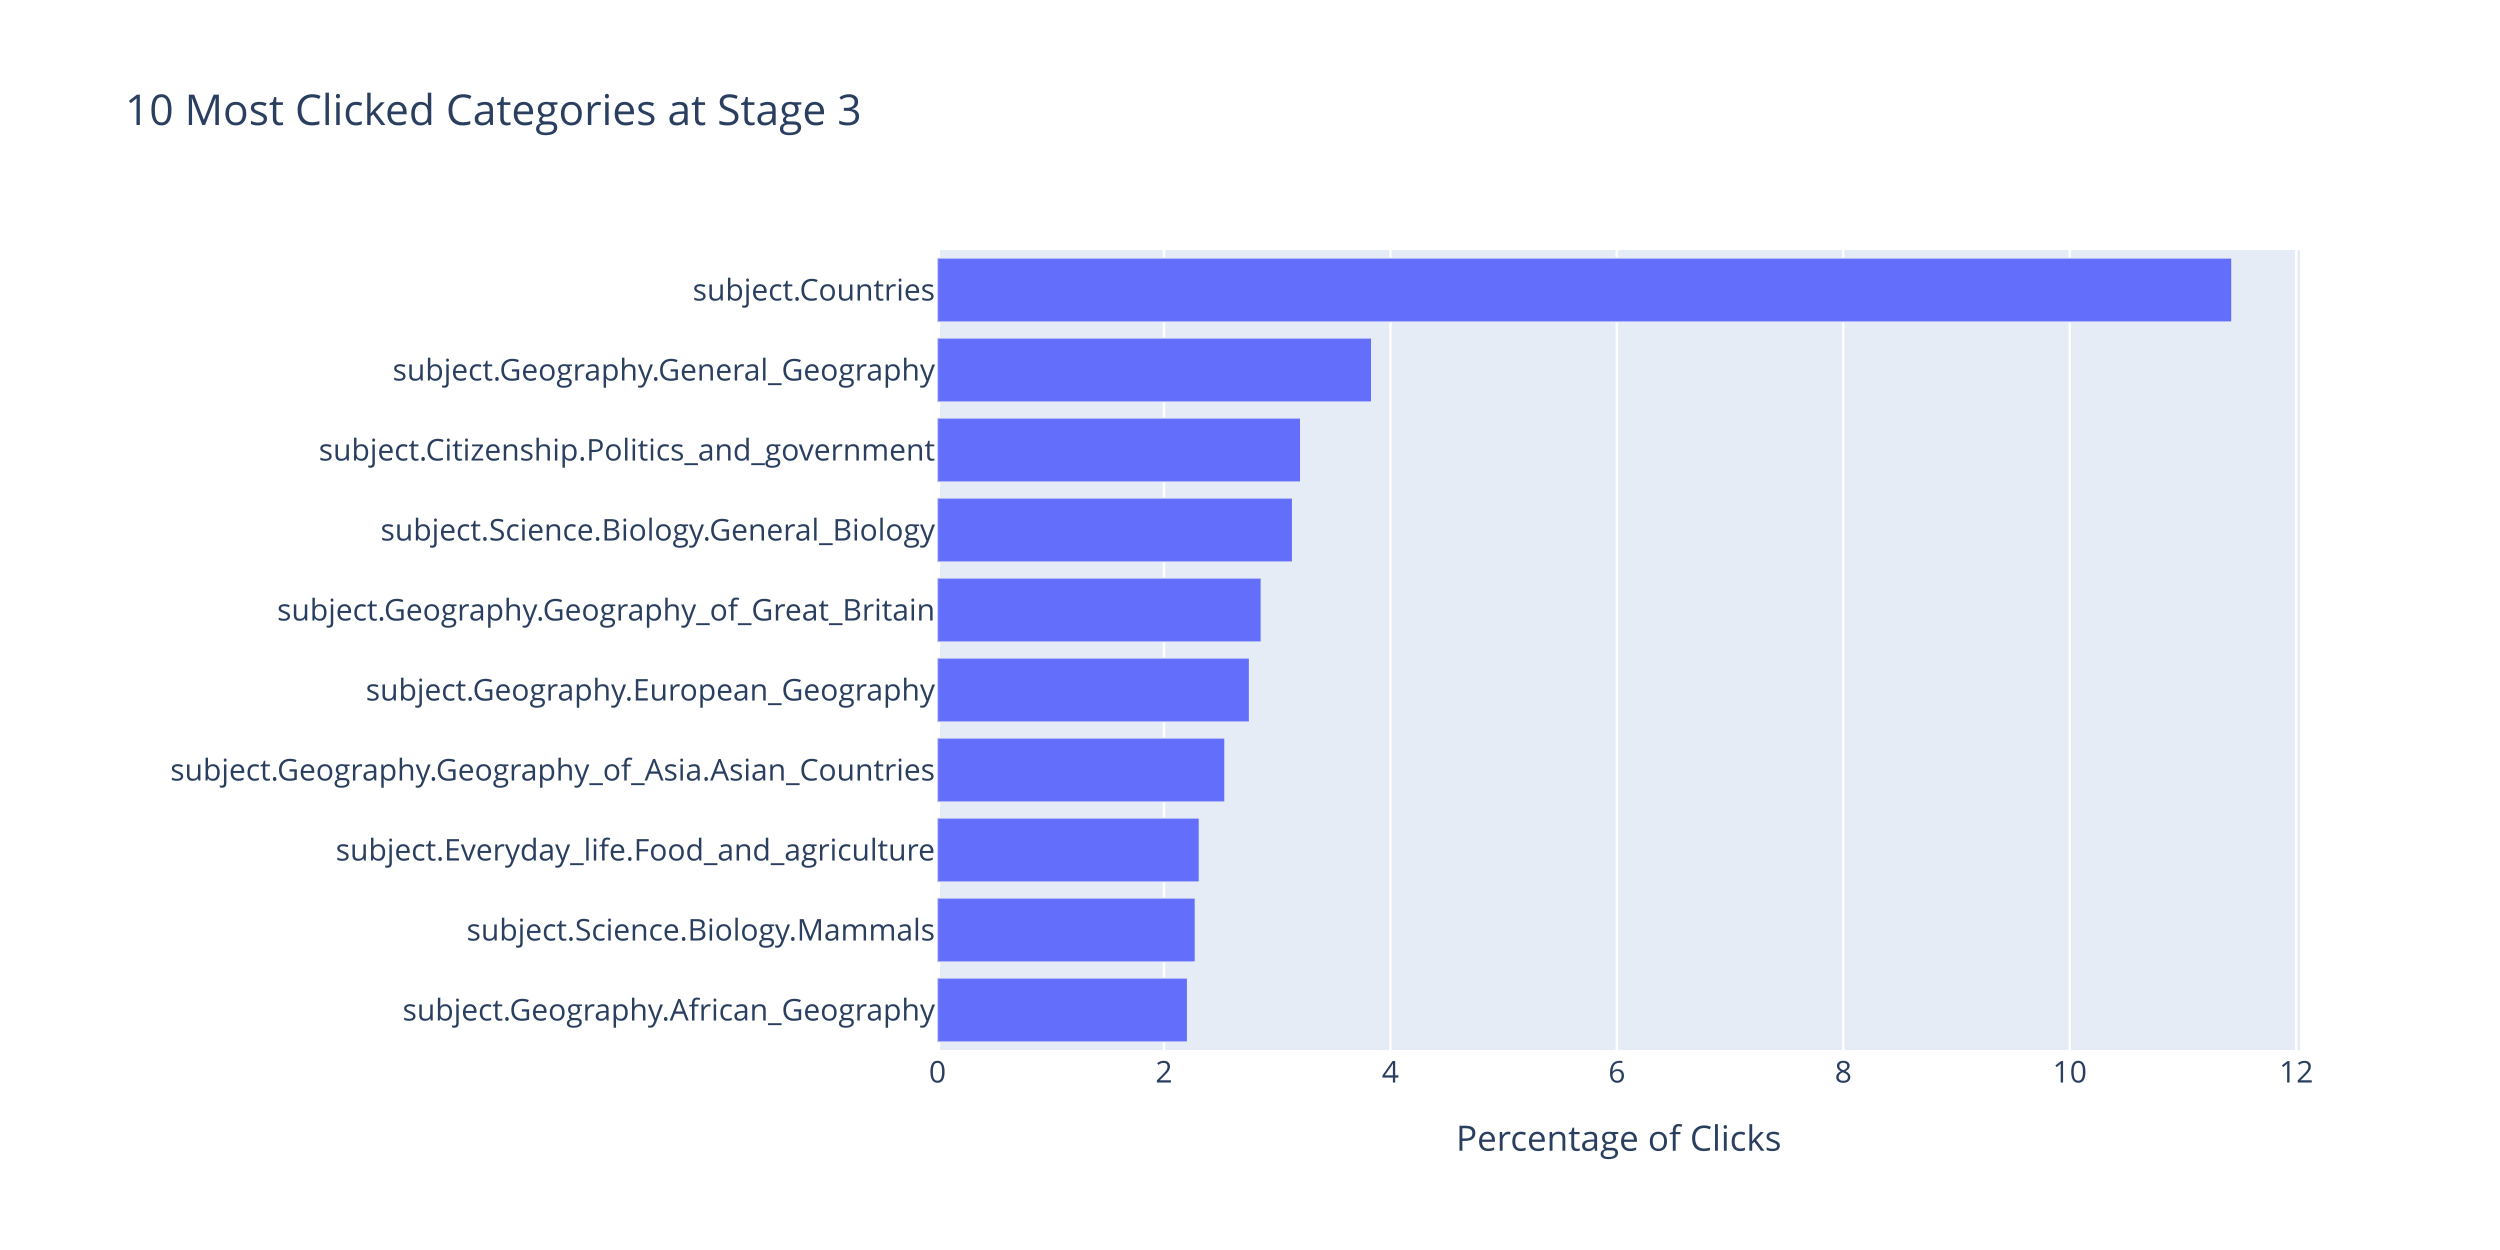
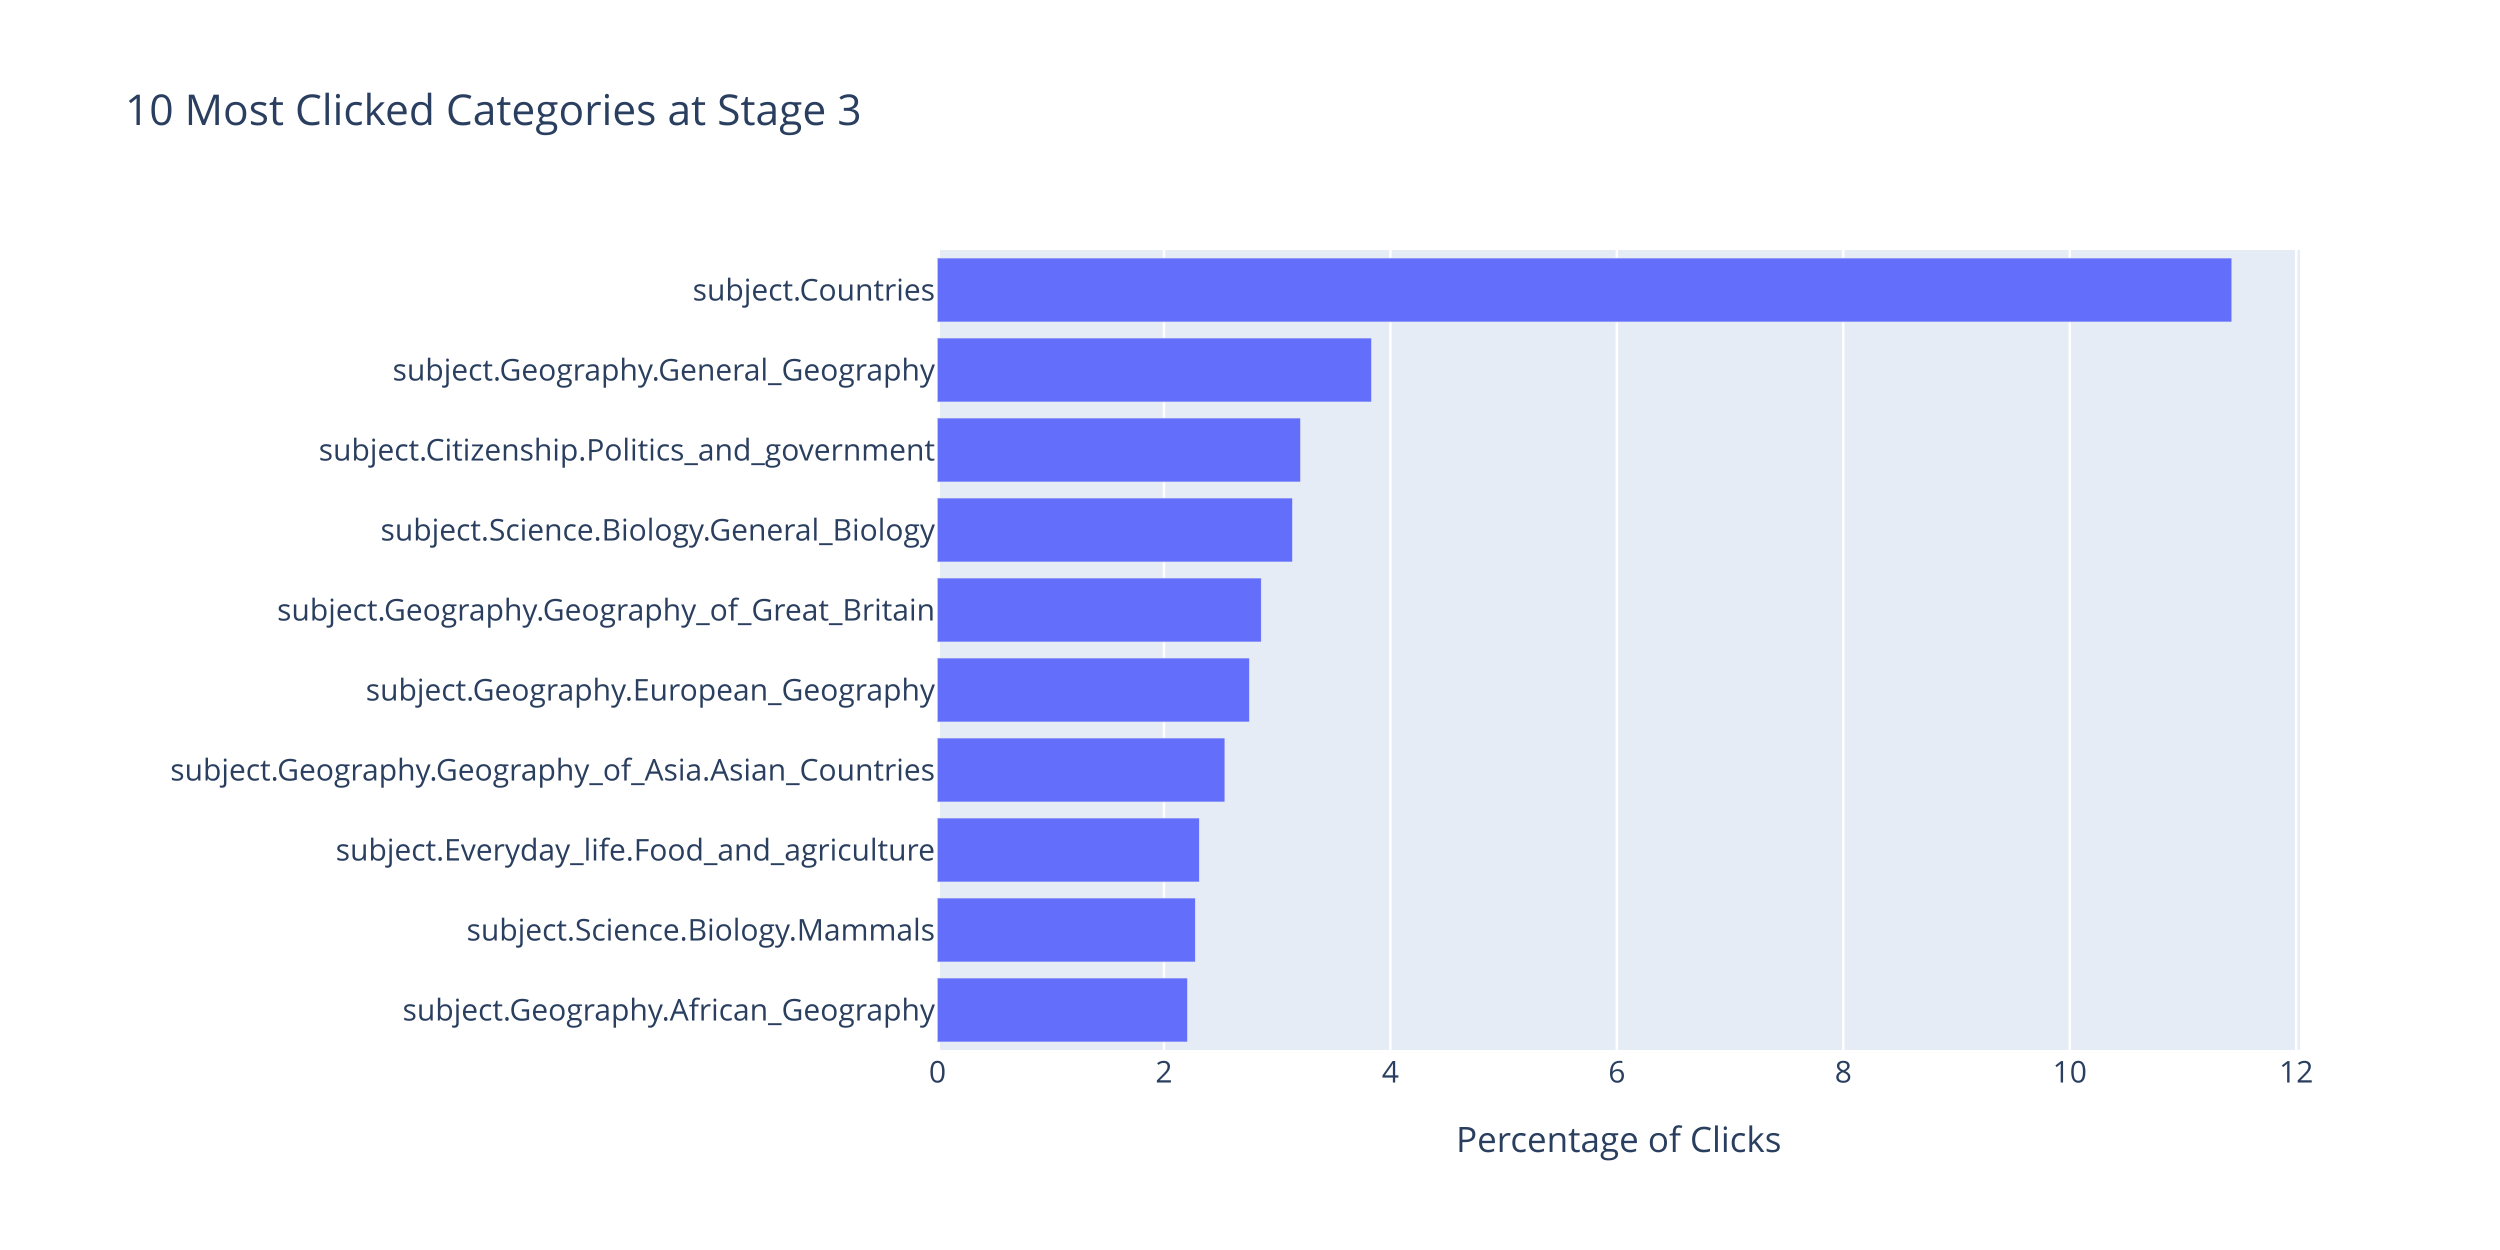
- <svg xmlns="http://www.w3.org/2000/svg" class="main-svg" width="1000" height="500" style="" viewBox="0 0 1000 500">
+ <svg xmlns="http://www.w3.org/2000/svg" class="main-svg" width="2000" height="1000" style="" viewBox="0 0 1000 500">
  <rect x="0" y="0" width="1000" height="500" style="fill: rgb(255, 255, 255); fill-opacity: 1;" />
-   <defs id="defs-b7be61">
+   <defs id="defs-a3cbb2">
    <g class="clips">
-       <clipPath id="clipb7be61xyplot" class="plotclip">
+       <clipPath id="clipa3cbb2xyplot" class="plotclip">
        <rect width="545" height="320" />
      </clipPath>
-       <clipPath class="axesclip" id="clipb7be61x">
+       <clipPath class="axesclip" id="clipa3cbb2x">
        <rect x="375" y="0" width="545" height="500" />
      </clipPath>
-       <clipPath class="axesclip" id="clipb7be61y">
+       <clipPath class="axesclip" id="clipa3cbb2y">
        <rect x="0" y="100" width="1000" height="320" />
      </clipPath>
-       <clipPath class="axesclip" id="clipb7be61xy">
+       <clipPath class="axesclip" id="clipa3cbb2xy">
        <rect x="375" y="100" width="545" height="320" />
      </clipPath>
    </g>
    <g class="gradients" />
    <g class="patterns" />
  </defs>
  <g class="bglayer">
    <rect class="bg" x="375" y="100" width="545" height="320" style="fill: rgb(229, 236, 246); fill-opacity: 1; stroke-width: 0;" />
  </g>
  <g class="layer-below">
    <g class="imagelayer" />
    <g class="shapelayer" />
  </g>
  <g class="cartesianlayer">
    <g class="subplot xy">
      <g class="layer-subplot">
        <g class="shapelayer" />
        <g class="imagelayer" />
      </g>
      <g class="minor-gridlayer">
        <g class="x" />
        <g class="y" />
      </g>
      <g class="gridlayer">
        <g class="x">
          <path class="xgrid crisp" transform="translate(465.58,0)" d="M0,100v320" style="stroke: rgb(255, 255, 255); stroke-opacity: 1; stroke-width: 1px;" />
          <path class="xgrid crisp" transform="translate(556.16,0)" d="M0,100v320" style="stroke: rgb(255, 255, 255); stroke-opacity: 1; stroke-width: 1px;" />
          <path class="xgrid crisp" transform="translate(646.74,0)" d="M0,100v320" style="stroke: rgb(255, 255, 255); stroke-opacity: 1; stroke-width: 1px;" />
          <path class="xgrid crisp" transform="translate(737.32,0)" d="M0,100v320" style="stroke: rgb(255, 255, 255); stroke-opacity: 1; stroke-width: 1px;" />
          <path class="xgrid crisp" transform="translate(827.9,0)" d="M0,100v320" style="stroke: rgb(255, 255, 255); stroke-opacity: 1; stroke-width: 1px;" />
          <path class="xgrid crisp" transform="translate(918.48,0)" d="M0,100v320" style="stroke: rgb(255, 255, 255); stroke-opacity: 1; stroke-width: 1px;" />
        </g>
        <g class="y" />
      </g>
      <g class="zerolinelayer">
        <path class="xzl zl crisp" transform="translate(375,0)" d="M0,100v320" style="stroke: rgb(255, 255, 255); stroke-opacity: 1; stroke-width: 2px;" />
      </g>
      <path class="xlines-below" />
      <path class="ylines-below" />
      <g class="overlines-below" />
      <g class="xaxislayer-below" />
      <g class="yaxislayer-below" />
      <g class="overaxes-below" />
-       <g class="plot" transform="translate(375,100)" clip-path="url(#clipb7be61xyplot)">
+       <g class="plot" transform="translate(375,100)" clip-path="url(#clipa3cbb2xyplot)">
        <g class="barlayer mlayer">
          <g class="trace bars" style="opacity: 1;">
            <g class="points">
              <g class="point">
                <path d="M0,316.8V291.2H100.02V316.8Z" style="vector-effect: non-scaling-stroke; opacity: 1; stroke-width: 0.5px; fill: rgb(99, 110, 250); fill-opacity: 1; stroke: rgb(229, 236, 246); stroke-opacity: 1;" />
              </g>
              <g class="point">
                <path d="M0,284.8V259.2H103.12V284.8Z" style="vector-effect: non-scaling-stroke; opacity: 1; stroke-width: 0.5px; fill: rgb(99, 110, 250); fill-opacity: 1; stroke: rgb(229, 236, 246); stroke-opacity: 1;" />
              </g>
              <g class="point">
                <path d="M0,252.8V227.2H104.73V252.8Z" style="vector-effect: non-scaling-stroke; opacity: 1; stroke-width: 0.5px; fill: rgb(99, 110, 250); fill-opacity: 1; stroke: rgb(229, 236, 246); stroke-opacity: 1;" />
              </g>
              <g class="point">
                <path d="M0,220.8V195.2H114.97V220.8Z" style="vector-effect: non-scaling-stroke; opacity: 1; stroke-width: 0.5px; fill: rgb(99, 110, 250); fill-opacity: 1; stroke: rgb(229, 236, 246); stroke-opacity: 1;" />
              </g>
              <g class="point">
                <path d="M0,188.8V163.2H124.79V188.8Z" style="vector-effect: non-scaling-stroke; opacity: 1; stroke-width: 0.5px; fill: rgb(99, 110, 250); fill-opacity: 1; stroke: rgb(229, 236, 246); stroke-opacity: 1;" />
              </g>
              <g class="point">
                <path d="M0,156.8V131.2H129.5V156.8Z" style="vector-effect: non-scaling-stroke; opacity: 1; stroke-width: 0.5px; fill: rgb(99, 110, 250); fill-opacity: 1; stroke: rgb(229, 236, 246); stroke-opacity: 1;" />
              </g>
              <g class="point">
                <path d="M0,124.8V99.2H142.02V124.8Z" style="vector-effect: non-scaling-stroke; opacity: 1; stroke-width: 0.5px; fill: rgb(99, 110, 250); fill-opacity: 1; stroke: rgb(229, 236, 246); stroke-opacity: 1;" />
              </g>
              <g class="point">
                <path d="M0,92.8V67.2H145.26V92.8Z" style="vector-effect: non-scaling-stroke; opacity: 1; stroke-width: 0.5px; fill: rgb(99, 110, 250); fill-opacity: 1; stroke: rgb(229, 236, 246); stroke-opacity: 1;" />
              </g>
              <g class="point">
                <path d="M0,60.8V35.2H173.66V60.8Z" style="vector-effect: non-scaling-stroke; opacity: 1; stroke-width: 0.5px; fill: rgb(99, 110, 250); fill-opacity: 1; stroke: rgb(229, 236, 246); stroke-opacity: 1;" />
              </g>
              <g class="point">
                <path d="M0,28.8V3.2H517.75V28.8Z" style="vector-effect: non-scaling-stroke; opacity: 1; stroke-width: 0.5px; fill: rgb(99, 110, 250); fill-opacity: 1; stroke: rgb(229, 236, 246); stroke-opacity: 1;" />
              </g>
            </g>
          </g>
        </g>
      </g>
      <g class="overplot" />
      <path class="xlines-above crisp" d="M0,0" style="fill: none;" />
      <path class="ylines-above crisp" d="M0,0" style="fill: none;" />
      <g class="overlines-above" />
      <g class="xaxislayer-above">
        <g class="xtick">
          <text text-anchor="middle" x="0" y="433" transform="translate(375,0)" style="font-family: 'Open Sans', verdana, arial, sans-serif; font-size: 12px; fill: rgb(42, 63, 95); fill-opacity: 1; white-space: pre; opacity: 1;">0</text>
        </g>
        <g class="xtick">
          <text text-anchor="middle" x="0" y="433" style="font-family: 'Open Sans', verdana, arial, sans-serif; font-size: 12px; fill: rgb(42, 63, 95); fill-opacity: 1; white-space: pre; opacity: 1;" transform="translate(465.58,0)">2</text>
        </g>
        <g class="xtick">
          <text text-anchor="middle" x="0" y="433" style="font-family: 'Open Sans', verdana, arial, sans-serif; font-size: 12px; fill: rgb(42, 63, 95); fill-opacity: 1; white-space: pre; opacity: 1;" transform="translate(556.16,0)">4</text>
        </g>
        <g class="xtick">
          <text text-anchor="middle" x="0" y="433" style="font-family: 'Open Sans', verdana, arial, sans-serif; font-size: 12px; fill: rgb(42, 63, 95); fill-opacity: 1; white-space: pre; opacity: 1;" transform="translate(646.74,0)">6</text>
        </g>
        <g class="xtick">
          <text text-anchor="middle" x="0" y="433" style="font-family: 'Open Sans', verdana, arial, sans-serif; font-size: 12px; fill: rgb(42, 63, 95); fill-opacity: 1; white-space: pre; opacity: 1;" transform="translate(737.32,0)">8</text>
        </g>
        <g class="xtick">
          <text text-anchor="middle" x="0" y="433" style="font-family: 'Open Sans', verdana, arial, sans-serif; font-size: 12px; fill: rgb(42, 63, 95); fill-opacity: 1; white-space: pre; opacity: 1;" transform="translate(827.9,0)">10</text>
        </g>
        <g class="xtick">
          <text text-anchor="middle" x="0" y="433" style="font-family: 'Open Sans', verdana, arial, sans-serif; font-size: 12px; fill: rgb(42, 63, 95); fill-opacity: 1; white-space: pre; opacity: 1;" transform="translate(918.48,0)">12</text>
        </g>
      </g>
      <g class="yaxislayer-above">
        <g class="ytick">
          <text text-anchor="end" x="374" y="4.2" transform="translate(0,404)" style="font-family: 'Open Sans', verdana, arial, sans-serif; font-size: 12px; fill: rgb(42, 63, 95); fill-opacity: 1; white-space: pre; opacity: 1;">subject.Geography.African_Geography</text>
        </g>
        <g class="ytick">
          <text text-anchor="end" x="374" y="4.2" transform="translate(0,372)" style="font-family: 'Open Sans', verdana, arial, sans-serif; font-size: 12px; fill: rgb(42, 63, 95); fill-opacity: 1; white-space: pre; opacity: 1;">subject.Science.Biology.Mammals</text>
        </g>
        <g class="ytick">
          <text text-anchor="end" x="374" y="4.2" transform="translate(0,340)" style="font-family: 'Open Sans', verdana, arial, sans-serif; font-size: 12px; fill: rgb(42, 63, 95); fill-opacity: 1; white-space: pre; opacity: 1;">subject.Everyday_life.Food_and_agriculture</text>
        </g>
        <g class="ytick">
          <text text-anchor="end" x="374" y="4.2" transform="translate(0,308)" style="font-family: 'Open Sans', verdana, arial, sans-serif; font-size: 12px; fill: rgb(42, 63, 95); fill-opacity: 1; white-space: pre; opacity: 1;">subject.Geography.Geography_of_Asia.Asian_Countries</text>
        </g>
        <g class="ytick">
          <text text-anchor="end" x="374" y="4.2" transform="translate(0,276)" style="font-family: 'Open Sans', verdana, arial, sans-serif; font-size: 12px; fill: rgb(42, 63, 95); fill-opacity: 1; white-space: pre; opacity: 1;">subject.Geography.European_Geography</text>
        </g>
        <g class="ytick">
          <text text-anchor="end" x="374" y="4.2" transform="translate(0,244)" style="font-family: 'Open Sans', verdana, arial, sans-serif; font-size: 12px; fill: rgb(42, 63, 95); fill-opacity: 1; white-space: pre; opacity: 1;">subject.Geography.Geography_of_Great_Britain</text>
        </g>
        <g class="ytick">
          <text text-anchor="end" x="374" y="4.2" transform="translate(0,212)" style="font-family: 'Open Sans', verdana, arial, sans-serif; font-size: 12px; fill: rgb(42, 63, 95); fill-opacity: 1; white-space: pre; opacity: 1;">subject.Science.Biology.General_Biology</text>
        </g>
        <g class="ytick">
          <text text-anchor="end" x="374" y="4.2" transform="translate(0,180)" style="font-family: 'Open Sans', verdana, arial, sans-serif; font-size: 12px; fill: rgb(42, 63, 95); fill-opacity: 1; white-space: pre; opacity: 1;">subject.Citizenship.Politics_and_government</text>
        </g>
        <g class="ytick">
          <text text-anchor="end" x="374" y="4.2" transform="translate(0,148)" style="font-family: 'Open Sans', verdana, arial, sans-serif; font-size: 12px; fill: rgb(42, 63, 95); fill-opacity: 1; white-space: pre; opacity: 1;">subject.Geography.General_Geography</text>
        </g>
        <g class="ytick">
          <text text-anchor="end" x="374" y="4.2" transform="translate(0,116)" style="font-family: 'Open Sans', verdana, arial, sans-serif; font-size: 12px; fill: rgb(42, 63, 95); fill-opacity: 1; white-space: pre; opacity: 1;">subject.Countries</text>
        </g>
      </g>
      <g class="overaxes-above" />
    </g>
  </g>
  <g class="polarlayer" />
  <g class="smithlayer" />
  <g class="ternarylayer" />
  <g class="geolayer" />
  <g class="funnelarealayer" />
  <g class="pielayer" />
  <g class="iciclelayer" />
  <g class="treemaplayer" />
  <g class="sunburstlayer" />
  <g class="glimages" />
-   <defs id="topdefs-b7be61">
+   <defs id="topdefs-a3cbb2">
    <g class="clips" />
  </defs>
  <g class="layer-above">
    <g class="imagelayer" />
    <g class="shapelayer" />
  </g>
  <g class="infolayer">
    <g class="g-gtitle">
      <text class="gtitle" x="50" y="50" text-anchor="start" dy="0em" style="font-family: 'Open Sans', verdana, arial, sans-serif; font-size: 17px; fill: rgb(42, 63, 95); opacity: 1; font-weight: normal; white-space: pre;">10 Most Clicked Categories at Stage 3</text>
    </g>
    <g class="g-xtitle">
-       <text class="xtitle" x="647.5" y="460.3" text-anchor="middle" style="font-family: 'Open Sans', verdana, arial, sans-serif; font-size: 14px; fill: rgb(42, 63, 95); opacity: 1; font-weight: normal; white-space: pre;">Percentage of Clicks</text>
+       <text class="xtitle" x="647.5" y="460.8" text-anchor="middle" style="font-family: 'Open Sans', verdana, arial, sans-serif; font-size: 14px; fill: rgb(42, 63, 95); opacity: 1; font-weight: normal; white-space: pre;">Percentage of Clicks</text>
    </g>
    <g class="g-ytitle" />
  </g>
</svg>
